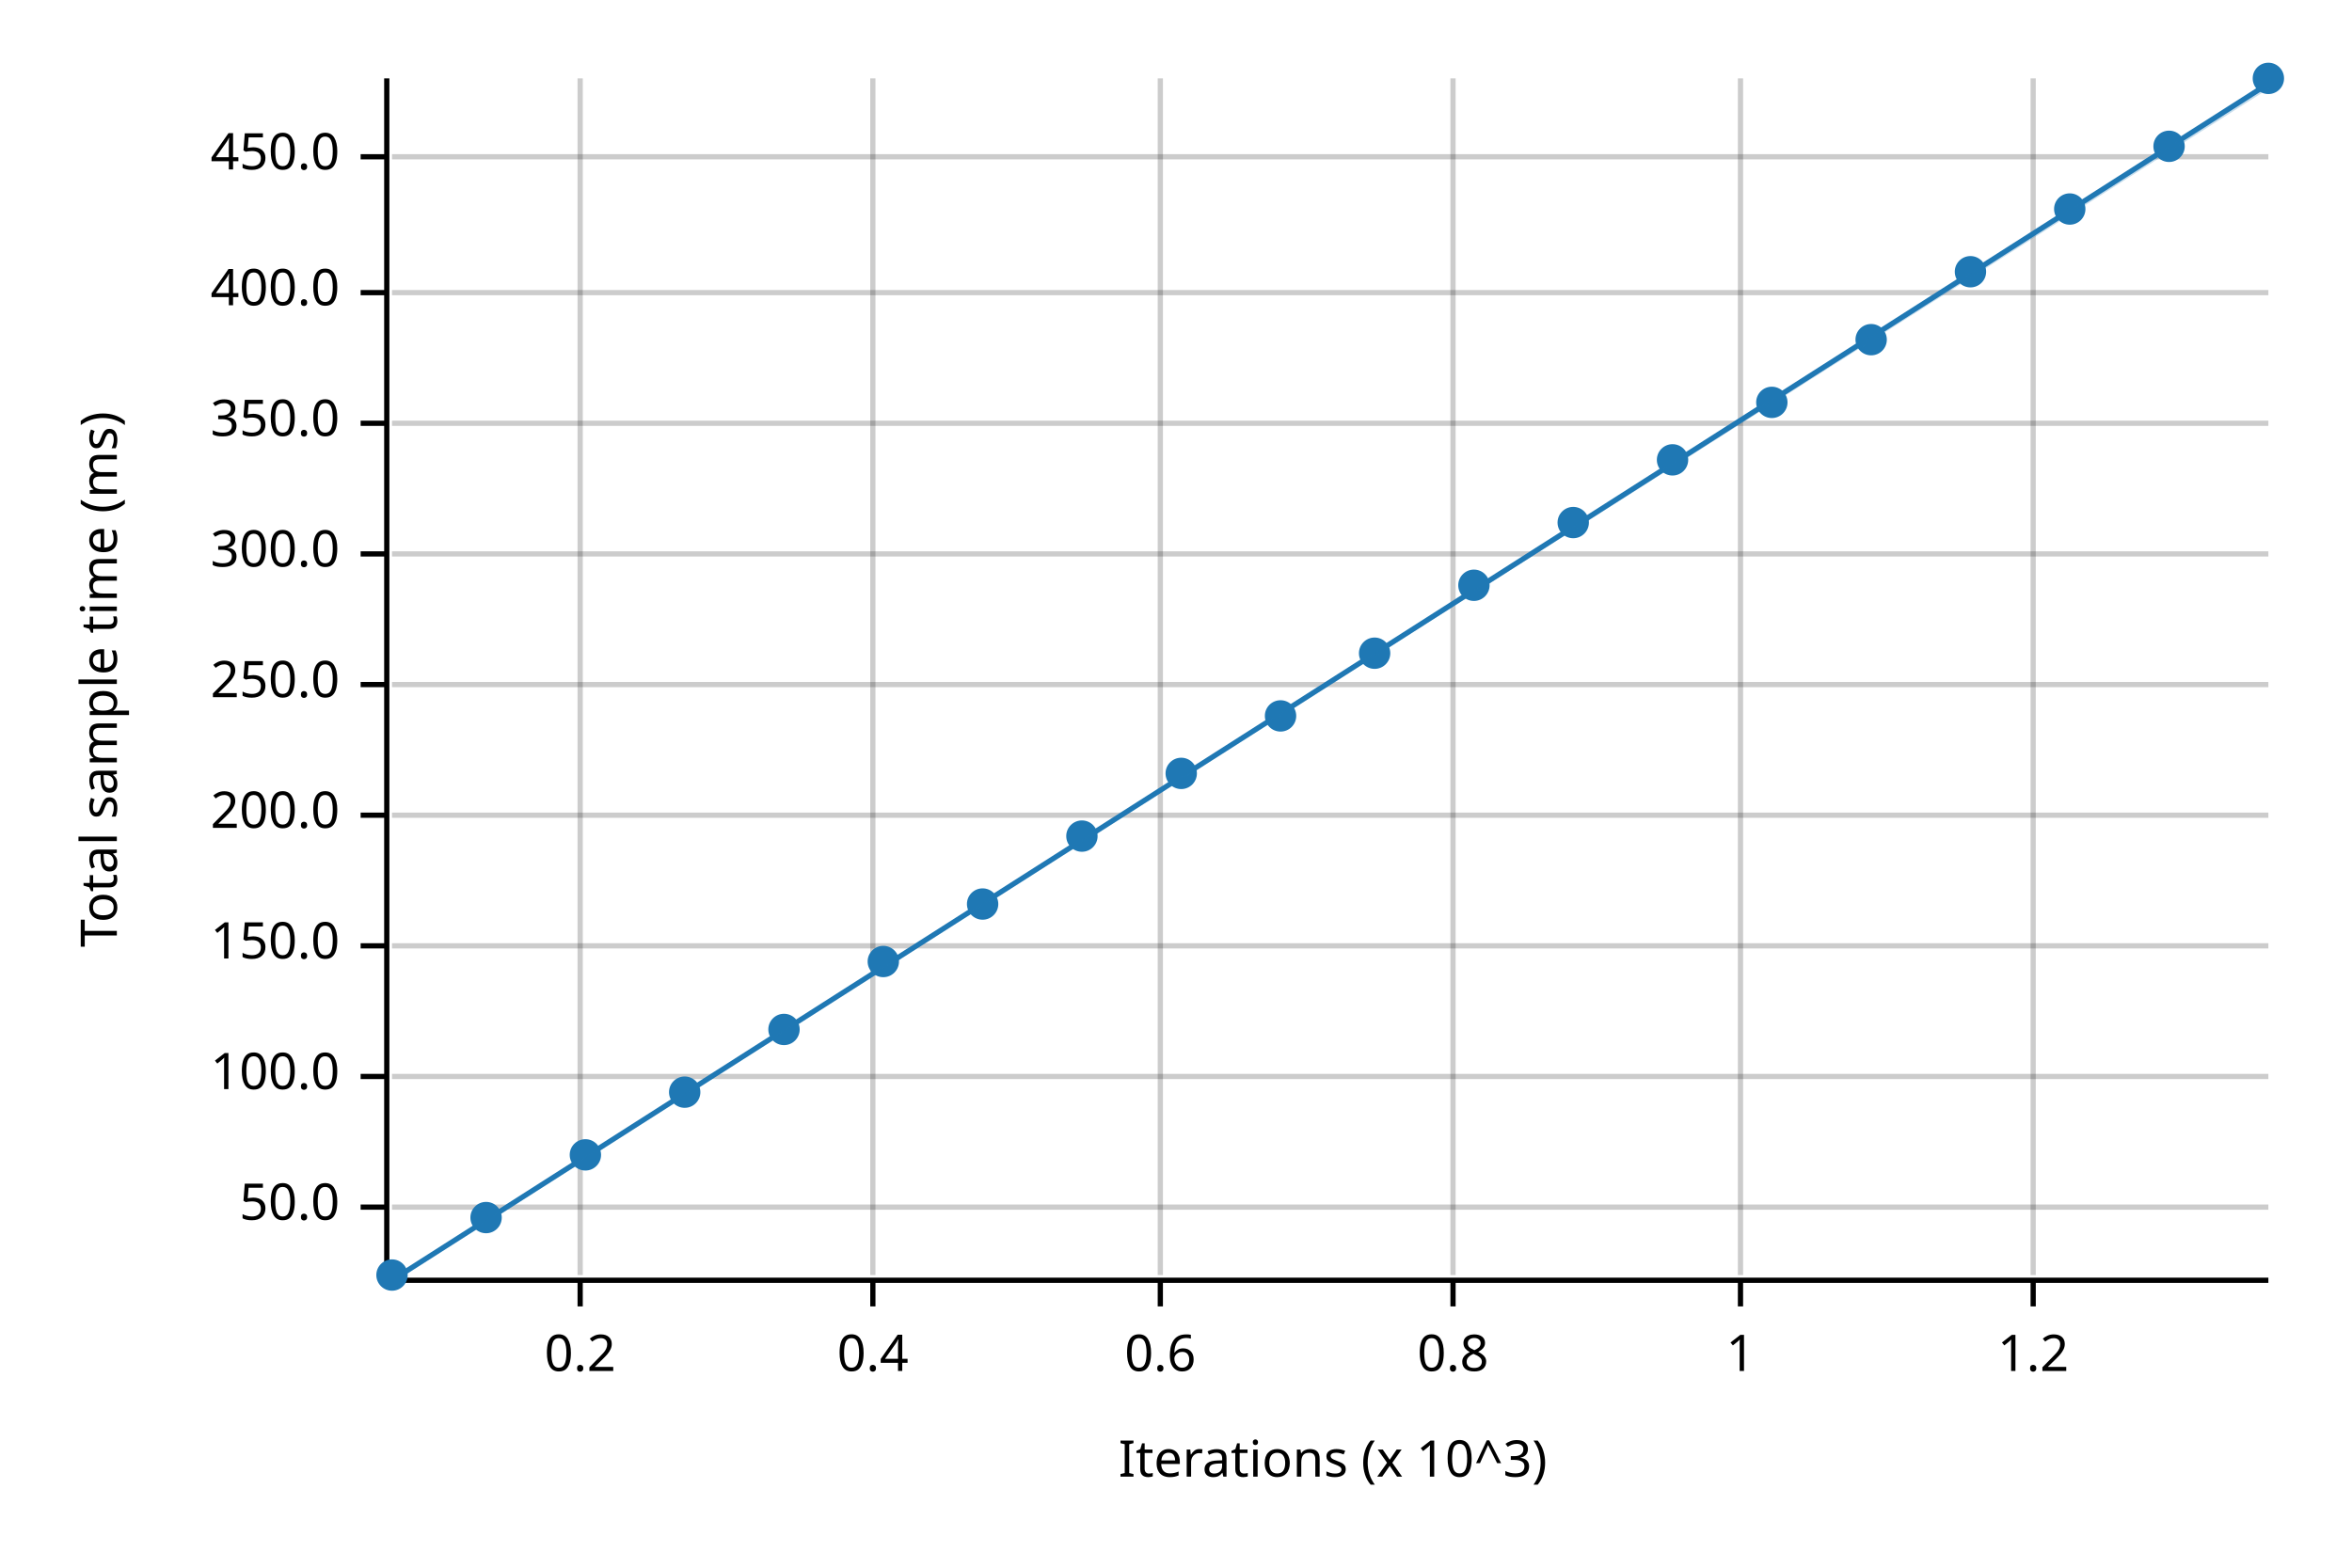
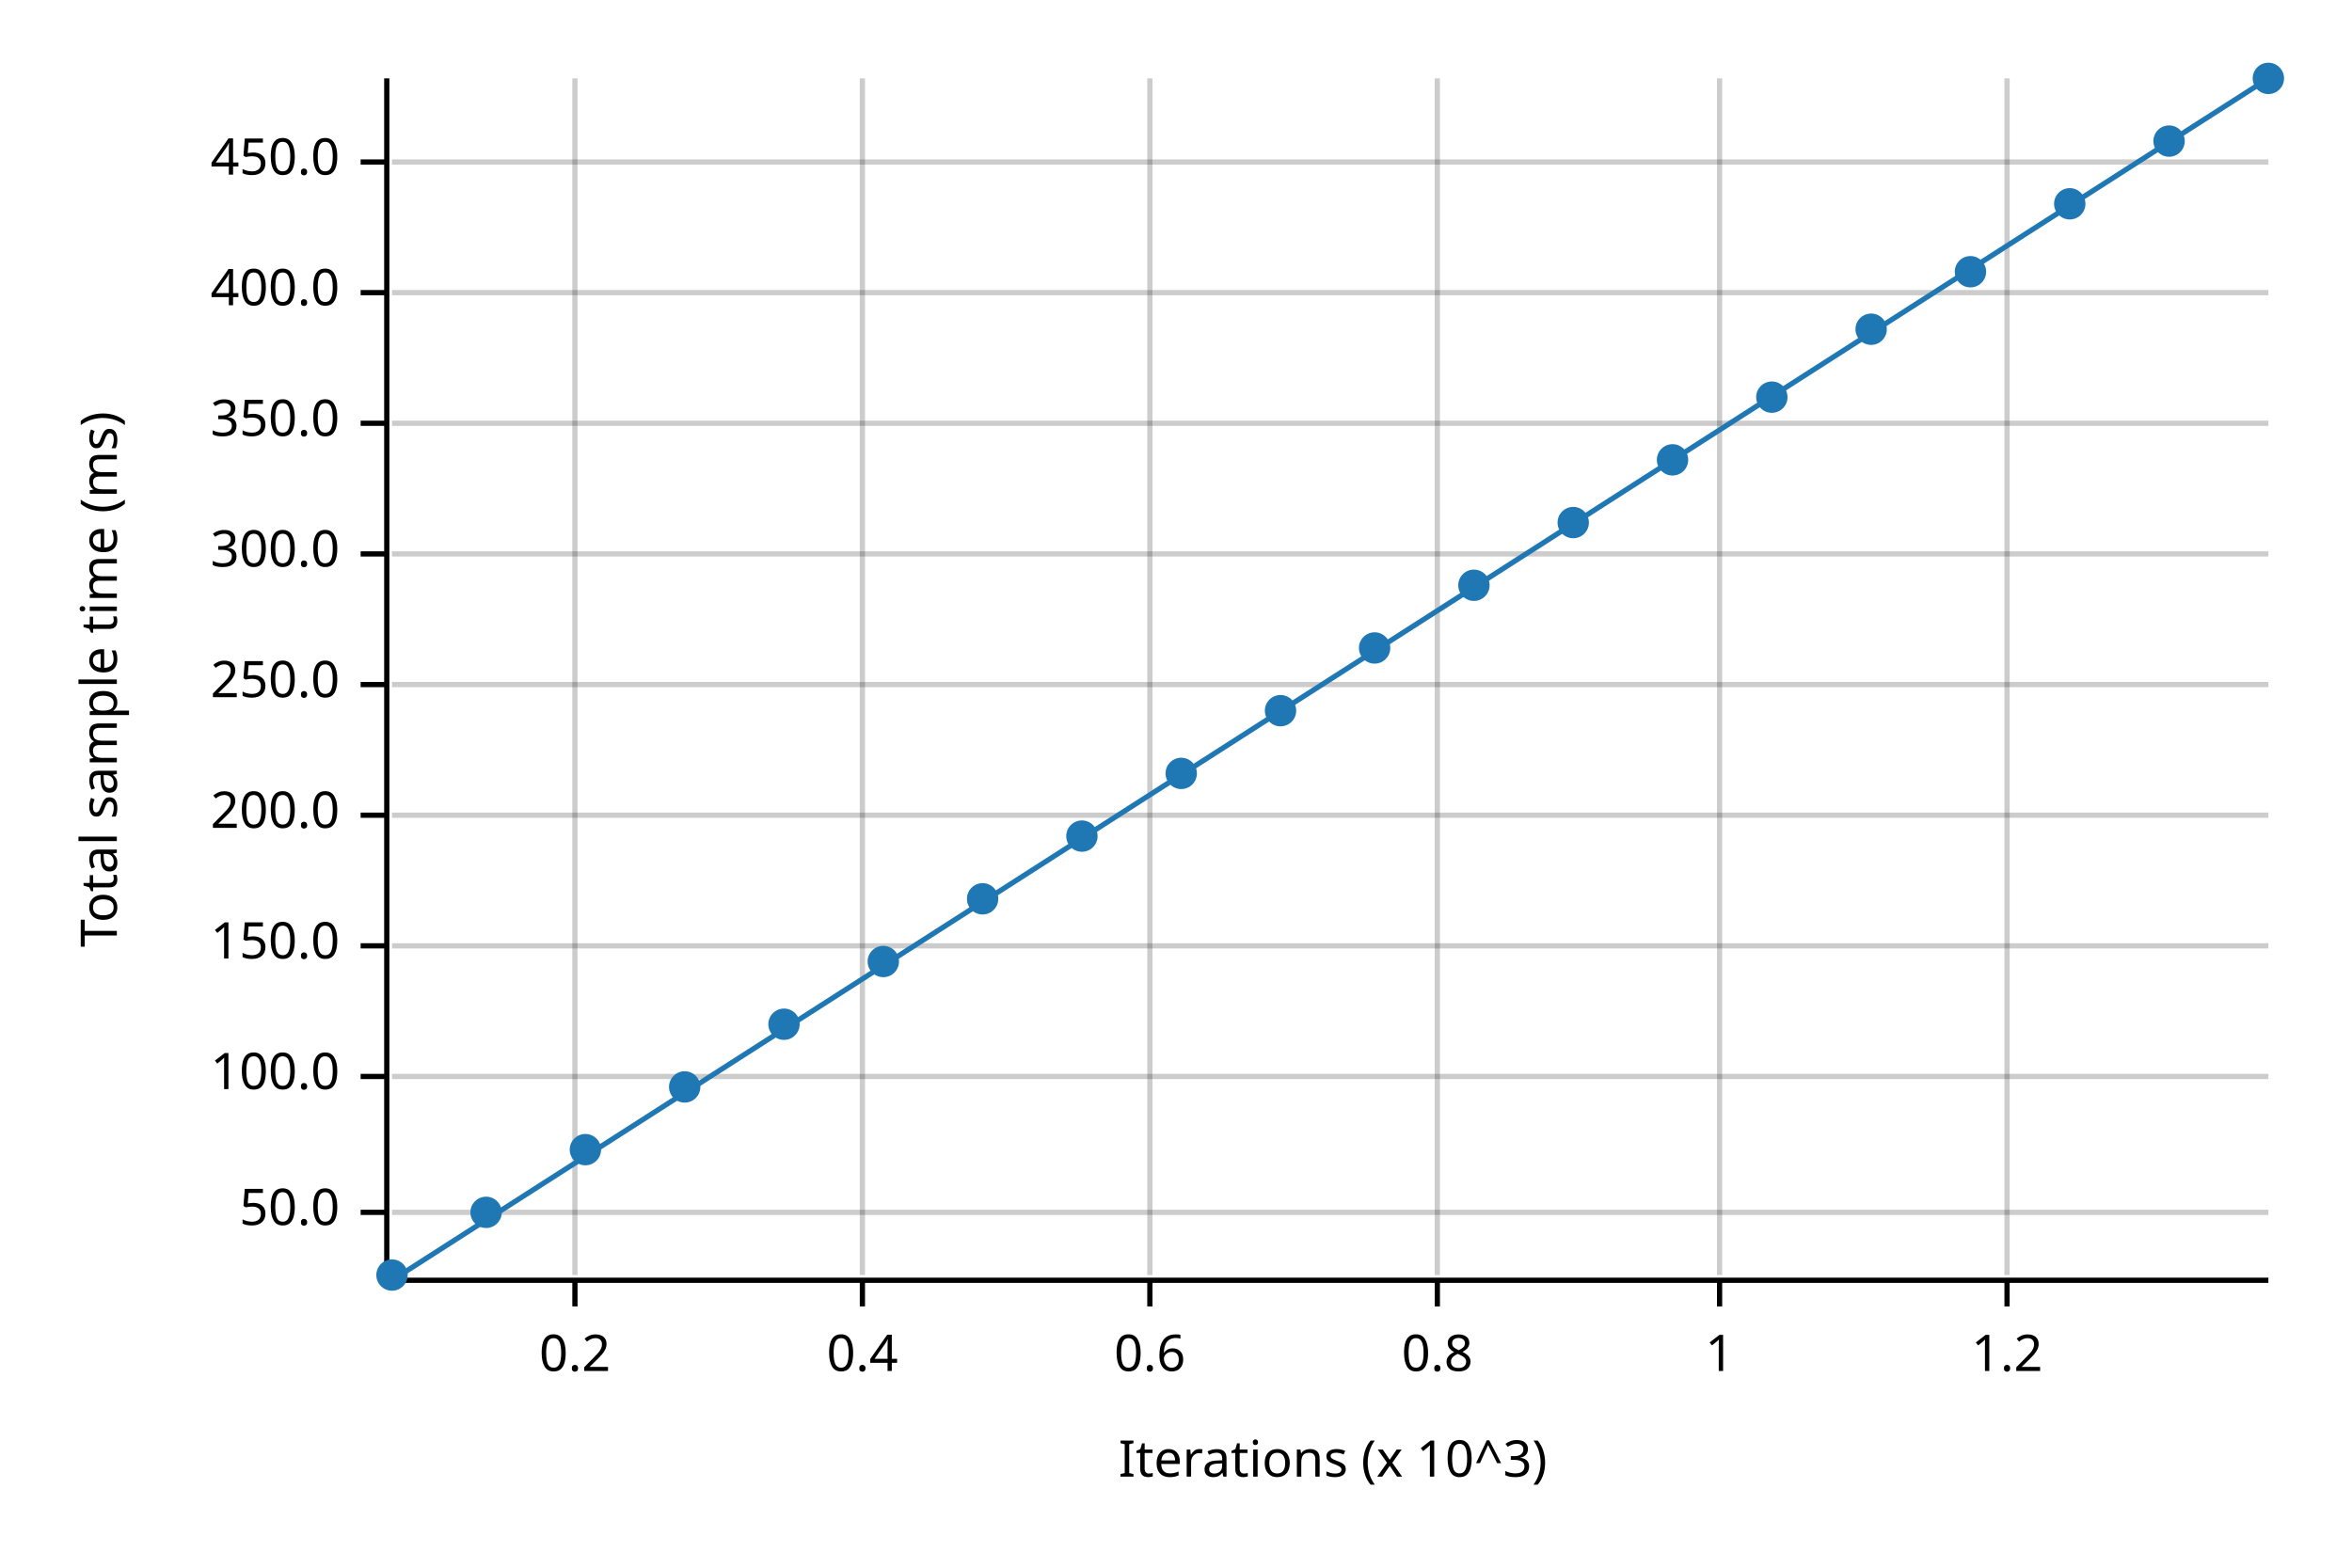
<svg xmlns="http://www.w3.org/2000/svg" width="450" height="300" viewBox="0 0 450 300">
  <text x="15" y="130" dy="0.76em" text-anchor="middle" font-family="sans-serif" font-size="9.677" opacity="1" fill="#000000" transform="rotate(270, 15, 130)">
Total sample time (ms)
</text>
  <text x="255" y="285" dy="-0.5ex" text-anchor="middle" font-family="sans-serif" font-size="9.677" opacity="1" fill="#000000">
Iterations (x 10^3)
</text>
-   <line opacity="0.2" stroke="#000000" stroke-width="1" x1="111" y1="244" x2="111" y2="15" />
-   <line opacity="0.2" stroke="#000000" stroke-width="1" x1="167" y1="244" x2="167" y2="15" />
-   <line opacity="0.2" stroke="#000000" stroke-width="1" x1="222" y1="244" x2="222" y2="15" />
-   <line opacity="0.2" stroke="#000000" stroke-width="1" x1="278" y1="244" x2="278" y2="15" />
-   <line opacity="0.2" stroke="#000000" stroke-width="1" x1="333" y1="244" x2="333" y2="15" />
-   <line opacity="0.2" stroke="#000000" stroke-width="1" x1="389" y1="244" x2="389" y2="15" />
-   <line opacity="0.2" stroke="#000000" stroke-width="1" x1="75" y1="231" x2="434" y2="231" />
+   <line opacity="0.2" stroke="#000000" stroke-width="1" x1="110" y1="244" x2="110" y2="15" />
+   <line opacity="0.2" stroke="#000000" stroke-width="1" x1="165" y1="244" x2="165" y2="15" />
+   <line opacity="0.2" stroke="#000000" stroke-width="1" x1="220" y1="244" x2="220" y2="15" />
+   <line opacity="0.2" stroke="#000000" stroke-width="1" x1="275" y1="244" x2="275" y2="15" />
+   <line opacity="0.2" stroke="#000000" stroke-width="1" x1="329" y1="244" x2="329" y2="15" />
+   <line opacity="0.2" stroke="#000000" stroke-width="1" x1="384" y1="244" x2="384" y2="15" />
+   <line opacity="0.2" stroke="#000000" stroke-width="1" x1="75" y1="232" x2="434" y2="232" />
  <line opacity="0.2" stroke="#000000" stroke-width="1" x1="75" y1="206" x2="434" y2="206" />
  <line opacity="0.2" stroke="#000000" stroke-width="1" x1="75" y1="181" x2="434" y2="181" />
  <line opacity="0.2" stroke="#000000" stroke-width="1" x1="75" y1="156" x2="434" y2="156" />
  <line opacity="0.2" stroke="#000000" stroke-width="1" x1="75" y1="131" x2="434" y2="131" />
  <line opacity="0.2" stroke="#000000" stroke-width="1" x1="75" y1="106" x2="434" y2="106" />
  <line opacity="0.2" stroke="#000000" stroke-width="1" x1="75" y1="81" x2="434" y2="81" />
  <line opacity="0.2" stroke="#000000" stroke-width="1" x1="75" y1="56" x2="434" y2="56" />
-   <line opacity="0.2" stroke="#000000" stroke-width="1" x1="75" y1="30" x2="434" y2="30" />
+   <line opacity="0.2" stroke="#000000" stroke-width="1" x1="75" y1="31" x2="434" y2="31" />
  <polyline fill="none" opacity="1" stroke="#000000" stroke-width="1" points="74,15 74,244 " />
-   <text x="65" y="231" dy="0.5ex" text-anchor="end" font-family="sans-serif" font-size="9.677" opacity="1" fill="#000000">
+   <text x="65" y="232" dy="0.5ex" text-anchor="end" font-family="sans-serif" font-size="9.677" opacity="1" fill="#000000">
50.0
</text>
-   <polyline fill="none" opacity="1" stroke="#000000" stroke-width="1" points="69,231 74,231 " />
+   <polyline fill="none" opacity="1" stroke="#000000" stroke-width="1" points="69,232 74,232 " />
  <text x="65" y="206" dy="0.5ex" text-anchor="end" font-family="sans-serif" font-size="9.677" opacity="1" fill="#000000">
100.0
</text>
  <polyline fill="none" opacity="1" stroke="#000000" stroke-width="1" points="69,206 74,206 " />
  <text x="65" y="181" dy="0.5ex" text-anchor="end" font-family="sans-serif" font-size="9.677" opacity="1" fill="#000000">
150.0
</text>
  <polyline fill="none" opacity="1" stroke="#000000" stroke-width="1" points="69,181 74,181 " />
  <text x="65" y="156" dy="0.5ex" text-anchor="end" font-family="sans-serif" font-size="9.677" opacity="1" fill="#000000">
200.0
</text>
  <polyline fill="none" opacity="1" stroke="#000000" stroke-width="1" points="69,156 74,156 " />
  <text x="65" y="131" dy="0.5ex" text-anchor="end" font-family="sans-serif" font-size="9.677" opacity="1" fill="#000000">
250.0
</text>
  <polyline fill="none" opacity="1" stroke="#000000" stroke-width="1" points="69,131 74,131 " />
  <text x="65" y="106" dy="0.5ex" text-anchor="end" font-family="sans-serif" font-size="9.677" opacity="1" fill="#000000">
300.0
</text>
  <polyline fill="none" opacity="1" stroke="#000000" stroke-width="1" points="69,106 74,106 " />
  <text x="65" y="81" dy="0.5ex" text-anchor="end" font-family="sans-serif" font-size="9.677" opacity="1" fill="#000000">
350.0
</text>
  <polyline fill="none" opacity="1" stroke="#000000" stroke-width="1" points="69,81 74,81 " />
  <text x="65" y="56" dy="0.5ex" text-anchor="end" font-family="sans-serif" font-size="9.677" opacity="1" fill="#000000">
400.0
</text>
  <polyline fill="none" opacity="1" stroke="#000000" stroke-width="1" points="69,56 74,56 " />
-   <text x="65" y="30" dy="0.5ex" text-anchor="end" font-family="sans-serif" font-size="9.677" opacity="1" fill="#000000">
+   <text x="65" y="31" dy="0.5ex" text-anchor="end" font-family="sans-serif" font-size="9.677" opacity="1" fill="#000000">
450.0
</text>
-   <polyline fill="none" opacity="1" stroke="#000000" stroke-width="1" points="69,30 74,30 " />
+   <polyline fill="none" opacity="1" stroke="#000000" stroke-width="1" points="69,31 74,31 " />
  <polyline fill="none" opacity="1" stroke="#000000" stroke-width="1" points="75,245 434,245 " />
-   <text x="111" y="255" dy="0.76em" text-anchor="middle" font-family="sans-serif" font-size="9.677" opacity="1" fill="#000000">
+   <text x="110" y="255" dy="0.76em" text-anchor="middle" font-family="sans-serif" font-size="9.677" opacity="1" fill="#000000">
0.2
</text>
-   <polyline fill="none" opacity="1" stroke="#000000" stroke-width="1" points="111,245 111,250 " />
-   <text x="167" y="255" dy="0.76em" text-anchor="middle" font-family="sans-serif" font-size="9.677" opacity="1" fill="#000000">
+   <polyline fill="none" opacity="1" stroke="#000000" stroke-width="1" points="110,245 110,250 " />
+   <text x="165" y="255" dy="0.76em" text-anchor="middle" font-family="sans-serif" font-size="9.677" opacity="1" fill="#000000">
0.4
</text>
-   <polyline fill="none" opacity="1" stroke="#000000" stroke-width="1" points="167,245 167,250 " />
-   <text x="222" y="255" dy="0.76em" text-anchor="middle" font-family="sans-serif" font-size="9.677" opacity="1" fill="#000000">
+   <polyline fill="none" opacity="1" stroke="#000000" stroke-width="1" points="165,245 165,250 " />
+   <text x="220" y="255" dy="0.76em" text-anchor="middle" font-family="sans-serif" font-size="9.677" opacity="1" fill="#000000">
0.6
</text>
-   <polyline fill="none" opacity="1" stroke="#000000" stroke-width="1" points="222,245 222,250 " />
-   <text x="278" y="255" dy="0.76em" text-anchor="middle" font-family="sans-serif" font-size="9.677" opacity="1" fill="#000000">
+   <polyline fill="none" opacity="1" stroke="#000000" stroke-width="1" points="220,245 220,250 " />
+   <text x="275" y="255" dy="0.76em" text-anchor="middle" font-family="sans-serif" font-size="9.677" opacity="1" fill="#000000">
0.8
</text>
-   <polyline fill="none" opacity="1" stroke="#000000" stroke-width="1" points="278,245 278,250 " />
-   <text x="333" y="255" dy="0.76em" text-anchor="middle" font-family="sans-serif" font-size="9.677" opacity="1" fill="#000000">
+   <polyline fill="none" opacity="1" stroke="#000000" stroke-width="1" points="275,245 275,250 " />
+   <text x="329" y="255" dy="0.76em" text-anchor="middle" font-family="sans-serif" font-size="9.677" opacity="1" fill="#000000">
1
</text>
-   <polyline fill="none" opacity="1" stroke="#000000" stroke-width="1" points="333,245 333,250 " />
-   <text x="389" y="255" dy="0.76em" text-anchor="middle" font-family="sans-serif" font-size="9.677" opacity="1" fill="#000000">
+   <polyline fill="none" opacity="1" stroke="#000000" stroke-width="1" points="329,245 329,250 " />
+   <text x="384" y="255" dy="0.76em" text-anchor="middle" font-family="sans-serif" font-size="9.677" opacity="1" fill="#000000">
1.2
</text>
-   <polyline fill="none" opacity="1" stroke="#000000" stroke-width="1" points="389,245 389,250 " />
+   <polyline fill="none" opacity="1" stroke="#000000" stroke-width="1" points="384,245 384,250 " />
  <circle cx="75" cy="244" r="3" opacity="1" fill="#1F78B4" stroke="none" stroke-width="1" />
-   <circle cx="93" cy="233" r="3" opacity="1" fill="#1F78B4" stroke="none" stroke-width="1" />
-   <circle cx="112" cy="221" r="3" opacity="1" fill="#1F78B4" stroke="none" stroke-width="1" />
-   <circle cx="131" cy="209" r="3" opacity="1" fill="#1F78B4" stroke="none" stroke-width="1" />
-   <circle cx="150" cy="197" r="3" opacity="1" fill="#1F78B4" stroke="none" stroke-width="1" />
+   <circle cx="93" cy="232" r="3" opacity="1" fill="#1F78B4" stroke="none" stroke-width="1" />
+   <circle cx="112" cy="220" r="3" opacity="1" fill="#1F78B4" stroke="none" stroke-width="1" />
+   <circle cx="131" cy="208" r="3" opacity="1" fill="#1F78B4" stroke="none" stroke-width="1" />
+   <circle cx="150" cy="196" r="3" opacity="1" fill="#1F78B4" stroke="none" stroke-width="1" />
  <circle cx="169" cy="184" r="3" opacity="1" fill="#1F78B4" stroke="none" stroke-width="1" />
-   <circle cx="188" cy="173" r="3" opacity="1" fill="#1F78B4" stroke="none" stroke-width="1" />
+   <circle cx="188" cy="172" r="3" opacity="1" fill="#1F78B4" stroke="none" stroke-width="1" />
  <circle cx="207" cy="160" r="3" opacity="1" fill="#1F78B4" stroke="none" stroke-width="1" />
  <circle cx="226" cy="148" r="3" opacity="1" fill="#1F78B4" stroke="none" stroke-width="1" />
-   <circle cx="245" cy="137" r="3" opacity="1" fill="#1F78B4" stroke="none" stroke-width="1" />
-   <circle cx="263" cy="125" r="3" opacity="1" fill="#1F78B4" stroke="none" stroke-width="1" />
+   <circle cx="245" cy="136" r="3" opacity="1" fill="#1F78B4" stroke="none" stroke-width="1" />
+   <circle cx="263" cy="124" r="3" opacity="1" fill="#1F78B4" stroke="none" stroke-width="1" />
  <circle cx="282" cy="112" r="3" opacity="1" fill="#1F78B4" stroke="none" stroke-width="1" />
  <circle cx="301" cy="100" r="3" opacity="1" fill="#1F78B4" stroke="none" stroke-width="1" />
  <circle cx="320" cy="88" r="3" opacity="1" fill="#1F78B4" stroke="none" stroke-width="1" />
-   <circle cx="339" cy="77" r="3" opacity="1" fill="#1F78B4" stroke="none" stroke-width="1" />
-   <circle cx="358" cy="65" r="3" opacity="1" fill="#1F78B4" stroke="none" stroke-width="1" />
+   <circle cx="339" cy="76" r="3" opacity="1" fill="#1F78B4" stroke="none" stroke-width="1" />
+   <circle cx="358" cy="63" r="3" opacity="1" fill="#1F78B4" stroke="none" stroke-width="1" />
  <circle cx="377" cy="52" r="3" opacity="1" fill="#1F78B4" stroke="none" stroke-width="1" />
-   <circle cx="396" cy="40" r="3" opacity="1" fill="#1F78B4" stroke="none" stroke-width="1" />
-   <circle cx="415" cy="28" r="3" opacity="1" fill="#1F78B4" stroke="none" stroke-width="1" />
+   <circle cx="396" cy="39" r="3" opacity="1" fill="#1F78B4" stroke="none" stroke-width="1" />
+   <circle cx="415" cy="27" r="3" opacity="1" fill="#1F78B4" stroke="none" stroke-width="1" />
  <circle cx="434" cy="15" r="3" opacity="1" fill="#1F78B4" stroke="none" stroke-width="1" />
-   <polyline fill="none" opacity="1" stroke="#1F78B4" stroke-width="1" points="75,245 434,16 " />
-   <polygon opacity="0.25" fill="#1F78B4" points="75,245 434,17 434,16 " />
+   <polyline fill="none" opacity="1" stroke="#1F78B4" stroke-width="1" points="75,245 434,15 " />
+   <polygon opacity="0.25" fill="#1F78B4" points="75,245 434,15 434,15 " />
</svg>
